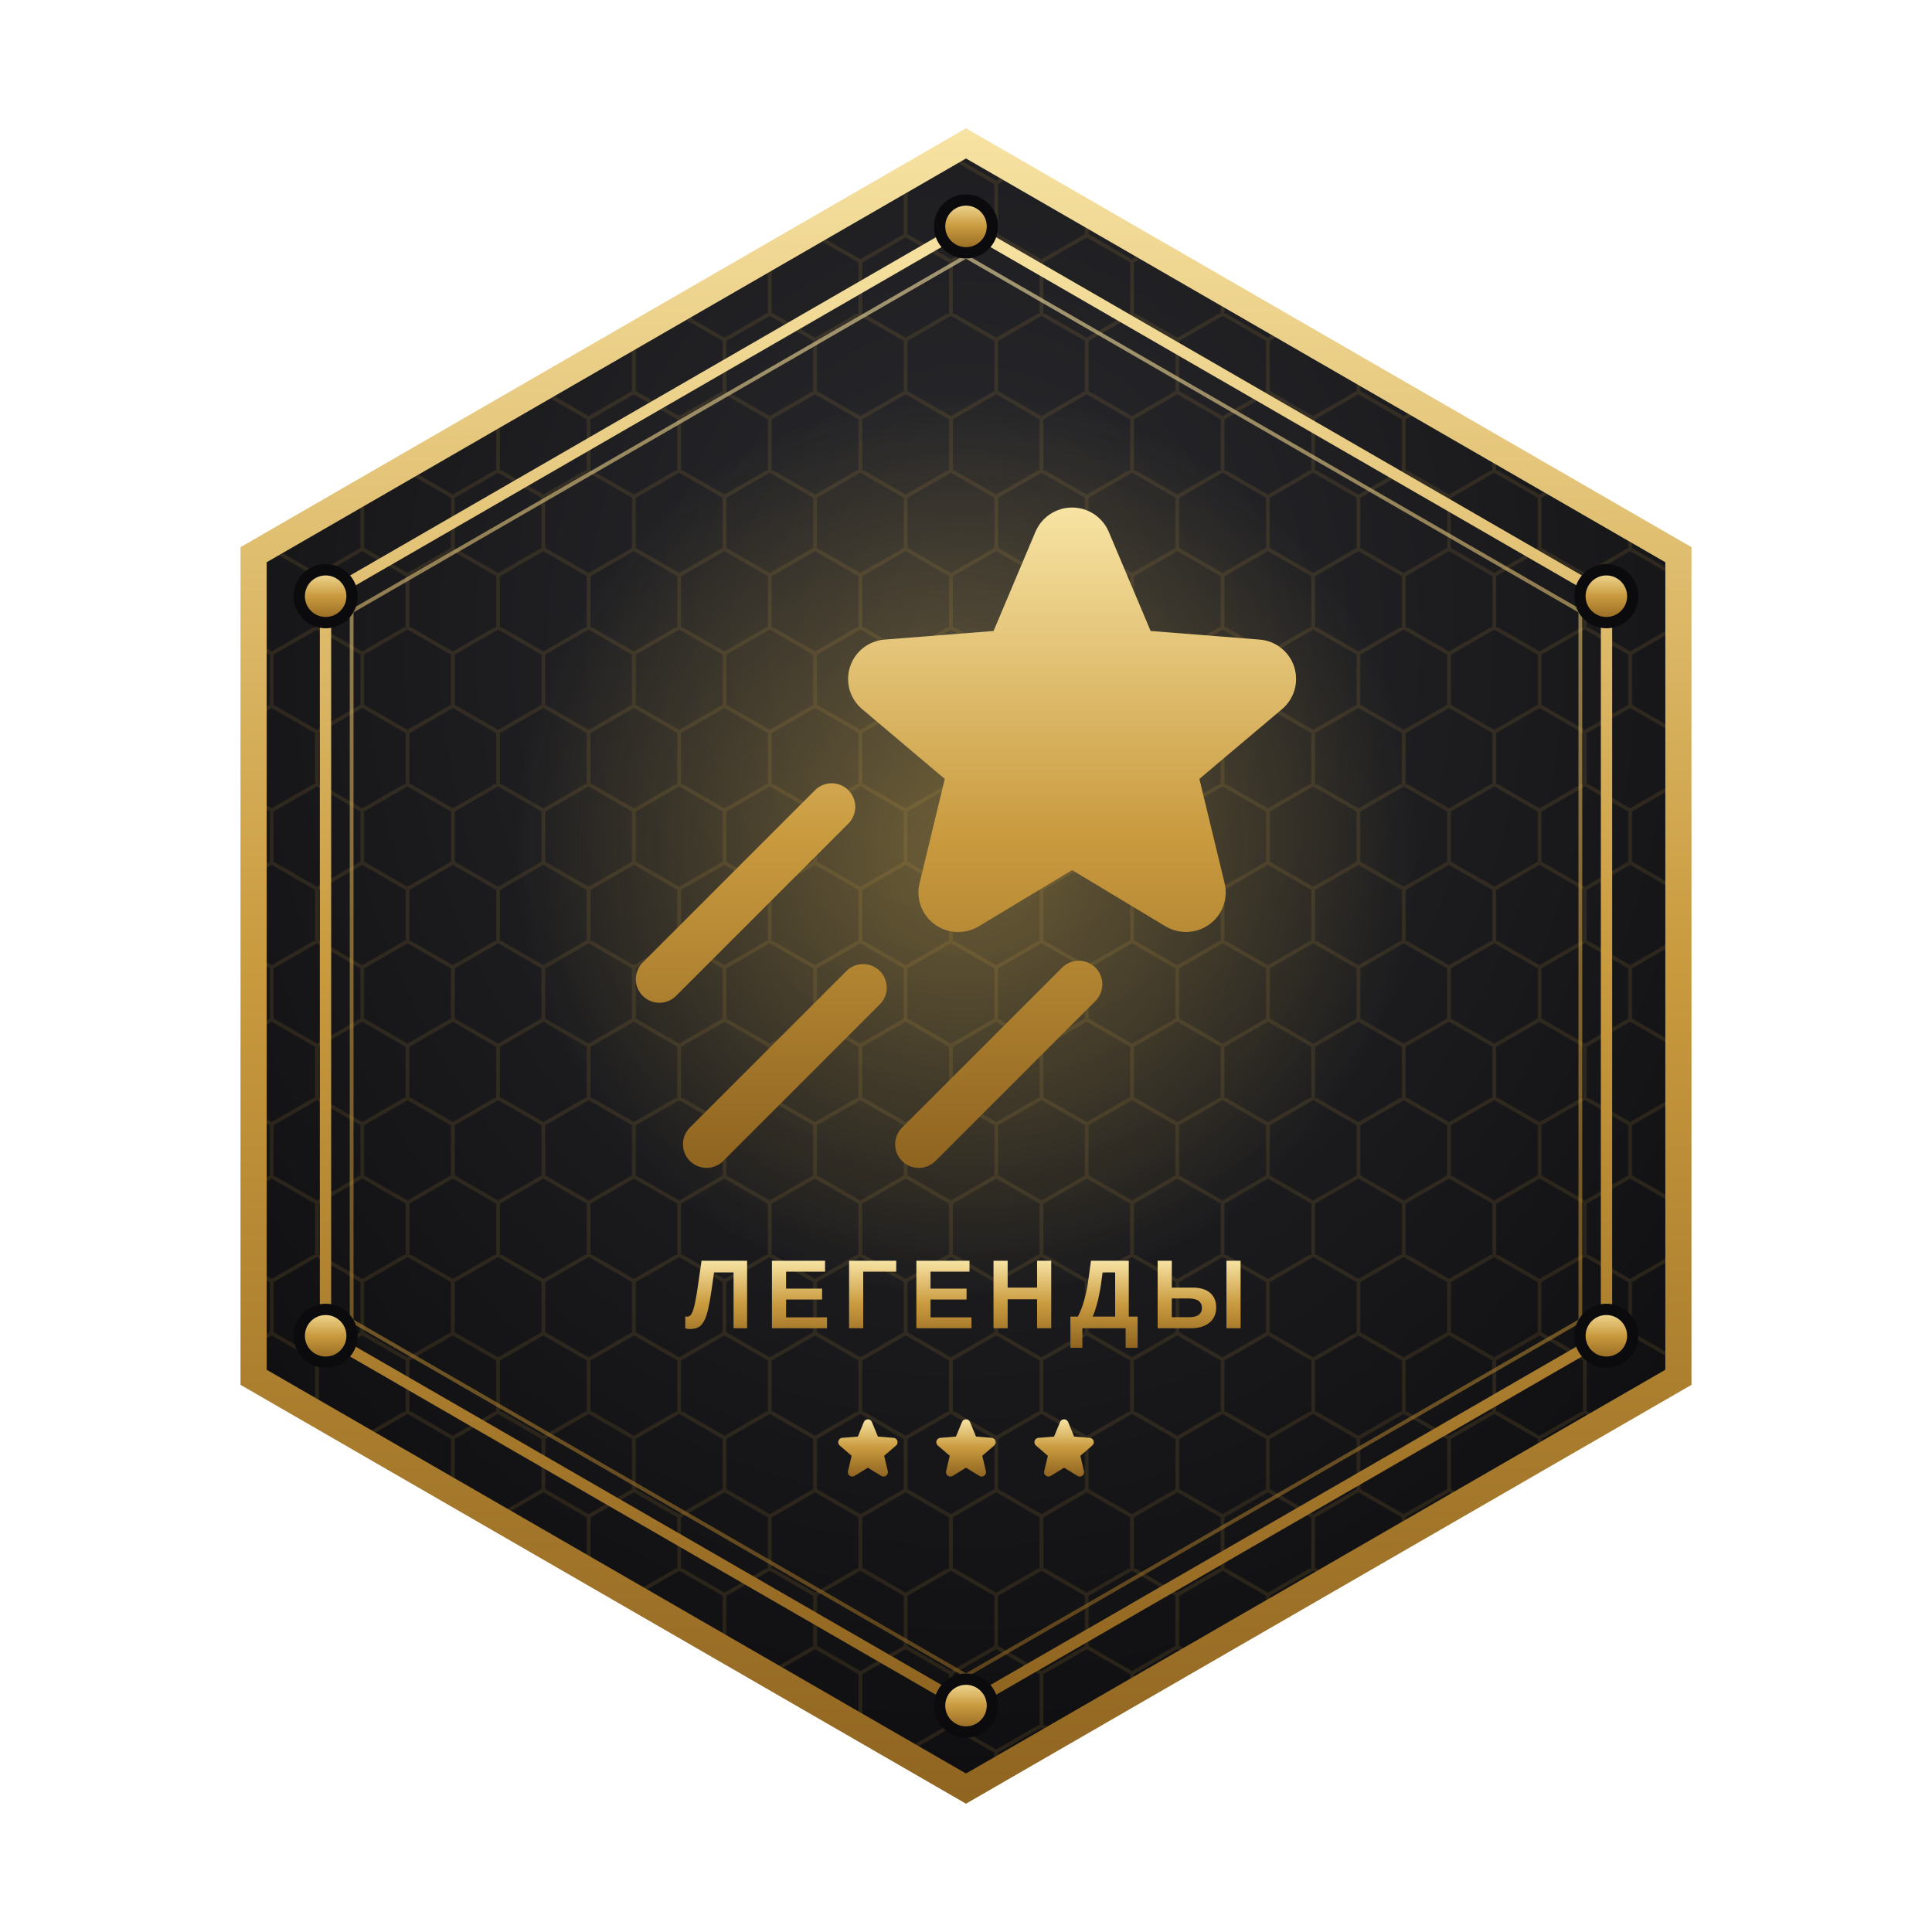
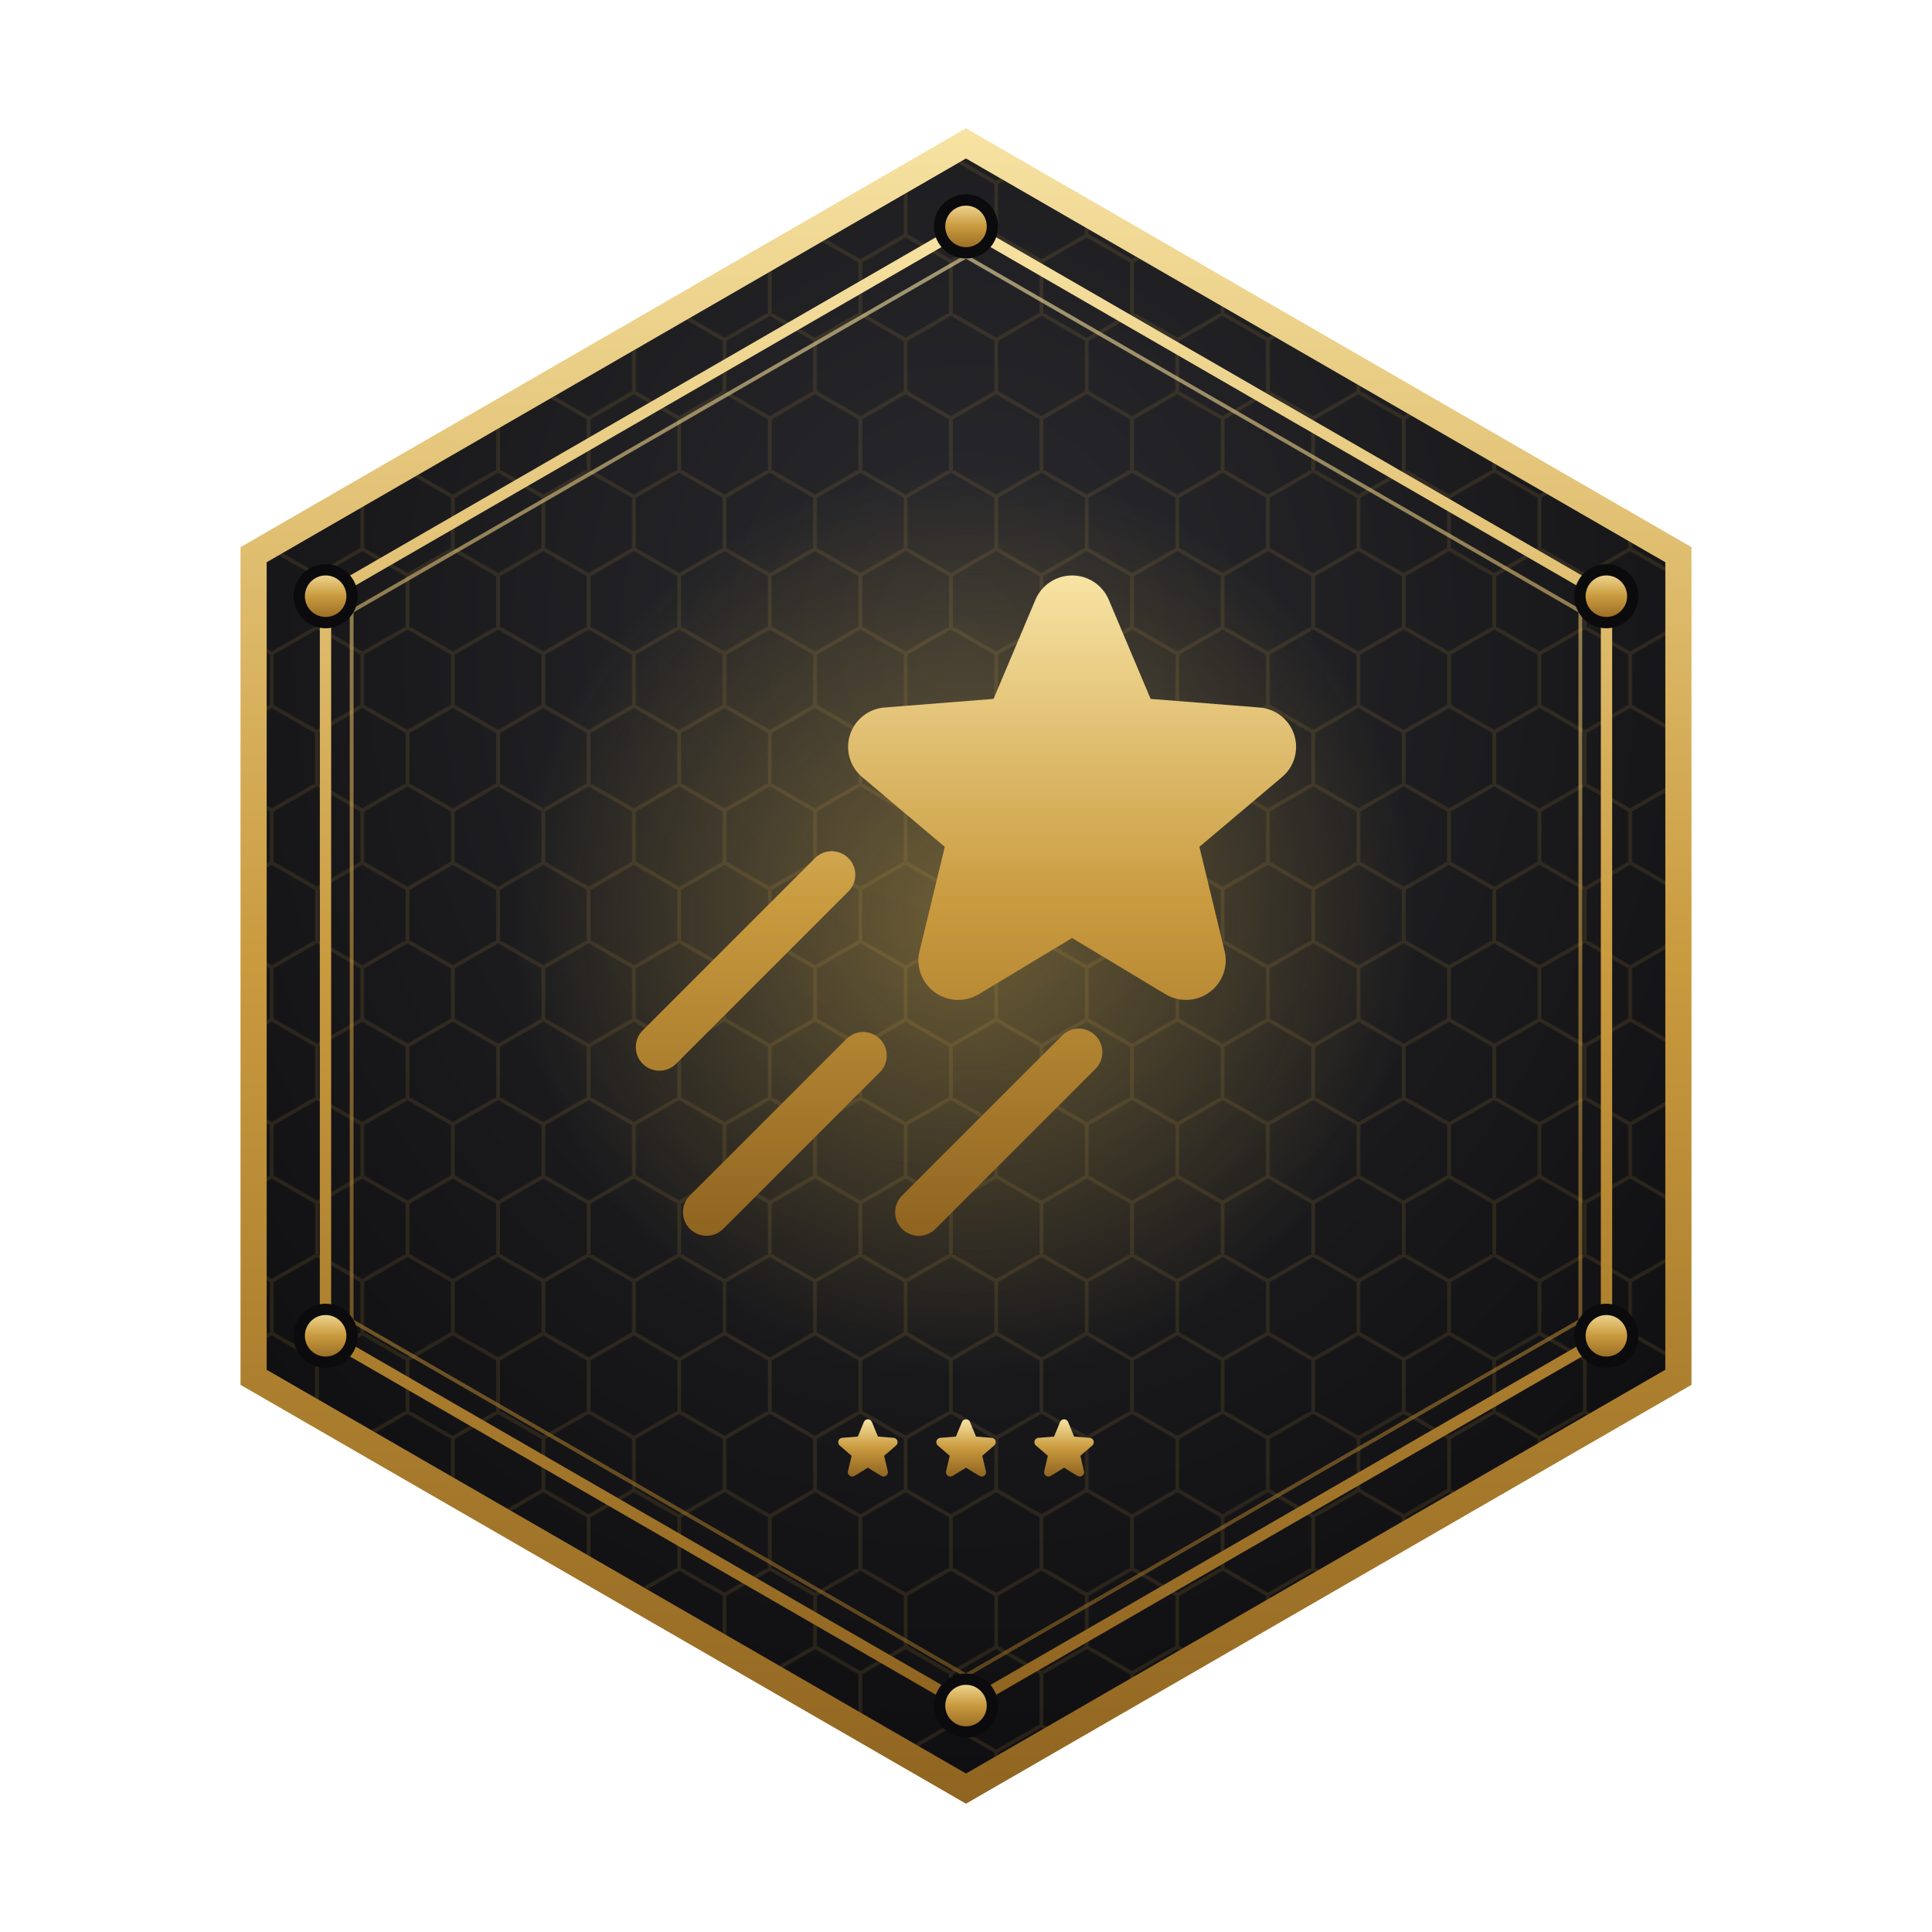
<svg xmlns="http://www.w3.org/2000/svg" viewBox="0 0 512 512">
  <defs>
    <linearGradient id="g" x1="0" y1="0" x2="0" y2="1">
      <stop offset="0" stop-color="#f7e3a3" />
      <stop offset=".5" stop-color="#c99a3e" />
      <stop offset="1" stop-color="#8f6420" />
    </linearGradient>
    <pattern id="hg" width="24" height="41.57" patternUnits="userSpaceOnUse">
      <path d="M12 0 L24 6.93 L24 20.78 L12 27.71 L0 20.78 L0 6.93 Z M12 27.71 L12 41.57" fill="none" stroke="#c99a3e" stroke-width="1" opacity=".13" />
    </pattern>
    <radialGradient id="b" cx=".5" cy=".3" r=".8">
      <stop offset="0" stop-color="#2a2a2e" />
      <stop offset="1" stop-color="#0b0b0d" />
    </radialGradient>
    <radialGradient id="gl" cx=".5" cy=".5" r=".5">
      <stop offset="0" stop-color="#f6c94f" stop-opacity=".35" />
      <stop offset="1" stop-color="#f6c94f" stop-opacity="0" />
    </radialGradient>
    <clipPath id="h">
      <polygon points="256.00,56.00 429.21,156.00 429.21,356.00 256.00,456.00 82.79,356.00 82.79,156.00" />
    </clipPath>
  </defs>
  <polygon points="256.00,34.00 448.26,145.00 448.26,367.00 256.00,478.00 63.74,367.00 63.74,145.00" fill="url(#g)" />
  <polygon points="256.00,42.00 441.33,149.00 441.33,363.00 256.00,470.00 70.67,363.00 70.67,149.00" fill="url(#b)" />
  <polygon points="256.00,42.00 441.33,149.00 441.33,363.00 256.00,470.00 70.67,363.00 70.67,149.00" fill="url(#hg)" />
  <polygon points="256.00,60.00 425.74,158.00 425.74,354.00 256.00,452.00 86.26,354.00 86.26,158.00" fill="none" stroke="url(#g)" stroke-width="3" />
  <polygon points="256.00,68.00 418.81,162.00 418.81,350.00 256.00,444.00 93.19,350.00 93.19,162.00" fill="none" stroke="url(#g)" stroke-width="1" opacity=".6" />
  <circle cx="256.0" cy="60.0" r="7" fill="url(#g)" stroke="#0b0b0d" stroke-width="3" />
  <circle cx="425.7" cy="158.0" r="7" fill="url(#g)" stroke="#0b0b0d" stroke-width="3" />
  <circle cx="425.7" cy="354.0" r="7" fill="url(#g)" stroke="#0b0b0d" stroke-width="3" />
  <circle cx="256.0" cy="452.0" r="7" fill="url(#g)" stroke="#0b0b0d" stroke-width="3" />
  <circle cx="86.3" cy="354.0" r="7" fill="url(#g)" stroke="#0b0b0d" stroke-width="3" />
  <circle cx="86.3" cy="158.0" r="7" fill="url(#g)" stroke="#0b0b0d" stroke-width="3" />
-   <circle cx="256" cy="224" r="120" fill="url(#gl)" />
-   <g transform="translate(156.0 122.0) scale(0.7812)" fill="url(#g)">
+   <circle cx="256" cy="244" r="120" fill="url(#gl)" />
+   <g transform="translate(156.0 140.0) scale(0.7812)" fill="url(#g)">
    <path d="M235.24,84.38l-28.06,23.68,8.56,35.39a13.34,13.34,0,0,1-5.09,13.91,13.54,13.54,0,0,1-15,.69L164,139l-31.65,19.06a13.51,13.51,0,0,1-15-.69,13.32,13.32,0,0,1-5.1-13.91l8.56-35.39L92.76,84.38a13.39,13.39,0,0,1,7.66-23.58l36.94-2.92,14.21-33.66a13.51,13.51,0,0,1,24.86,0l14.21,33.66,36.94,2.92a13.39,13.39,0,0,1,7.66,23.58ZM88.11,111.89a8,8,0,0,0-11.32,0L18.34,170.34a8,8,0,0,0,11.32,11.32l58.45-58.45A8,8,0,0,0,88.11,111.89Zm-.5,61.19L34.34,226.34a8,8,0,0,0,11.32,11.32l53.26-53.27a8,8,0,0,0-11.31-11.31Zm73-1-54.29,54.28a8,8,0,0,0,11.32,11.32l54.28-54.28a8,8,0,0,0-11.31-11.32Z" />
  </g>
-   <path d="M150 318 L362 318" stroke="url(#g)" stroke-width="2" />
-   <text x="256" y="352" text-anchor="middle" font-family="'Arial Black', Arial, sans-serif" font-weight="900" font-size="26" letter-spacing="3.1" fill="url(#g)">ЛЕГЕНДЫ</text>
  <g transform="translate(221.0 375.0) scale(0.0703)" fill="url(#g)">
    <path d="M234.29,114.85l-45,38.83L203,211.75a16.4,16.4,0,0,1-24.5,17.82L128,198.49,77.47,229.57A16.4,16.4,0,0,1,53,211.75l13.76-58.07-45-38.83A16.46,16.46,0,0,1,31.08,86l59-4.76,22.76-55.08a16.36,16.36,0,0,1,30.27,0l22.75,55.08,59,4.76a16.46,16.46,0,0,1,9.37,28.86Z" />
  </g>
  <g transform="translate(247.0 375.0) scale(0.0703)" fill="url(#g)">
    <path d="M234.29,114.85l-45,38.83L203,211.75a16.4,16.4,0,0,1-24.5,17.82L128,198.49,77.47,229.57A16.4,16.4,0,0,1,53,211.75l13.76-58.07-45-38.83A16.46,16.46,0,0,1,31.08,86l59-4.76,22.76-55.08a16.36,16.36,0,0,1,30.27,0l22.75,55.08,59,4.76a16.46,16.46,0,0,1,9.37,28.86Z" />
  </g>
  <g transform="translate(273.0 375.0) scale(0.0703)" fill="url(#g)">
    <path d="M234.29,114.85l-45,38.83L203,211.75a16.4,16.4,0,0,1-24.5,17.82L128,198.49,77.47,229.57A16.4,16.4,0,0,1,53,211.75l13.76-58.07-45-38.83A16.46,16.46,0,0,1,31.08,86l59-4.76,22.76-55.08a16.36,16.36,0,0,1,30.27,0l22.75,55.08,59,4.76a16.46,16.46,0,0,1,9.37,28.86Z" />
  </g>
</svg>
